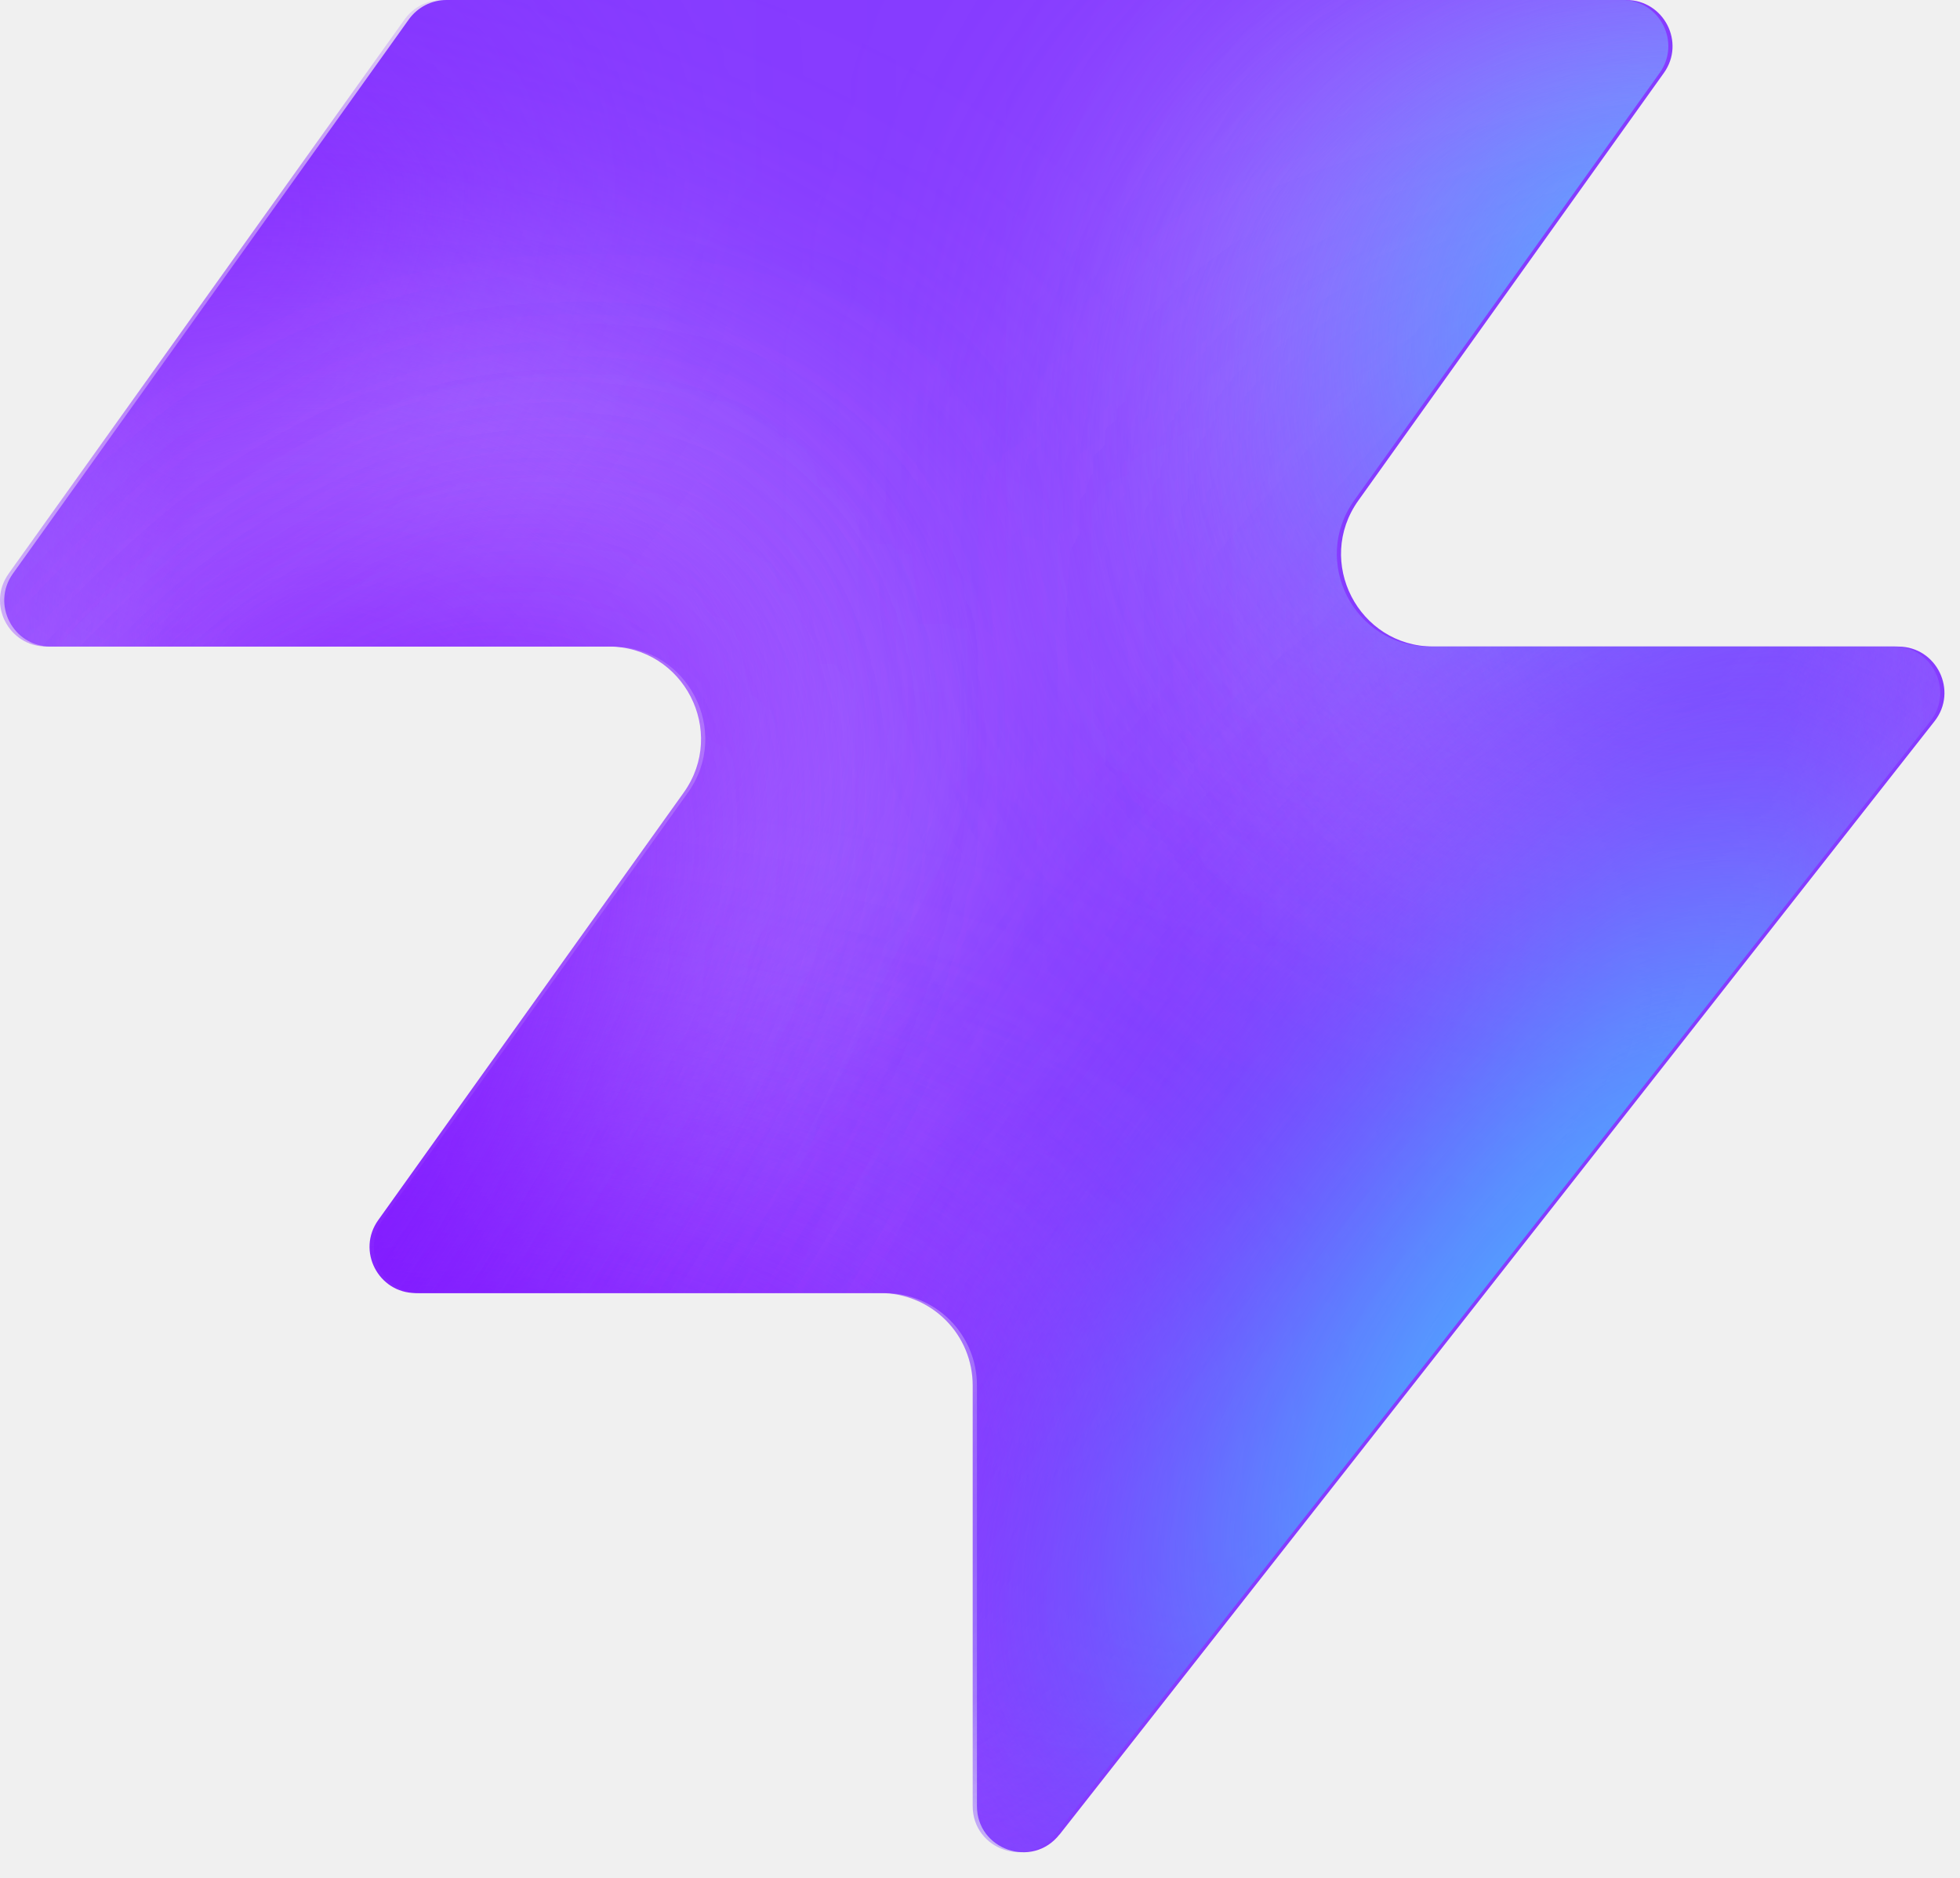
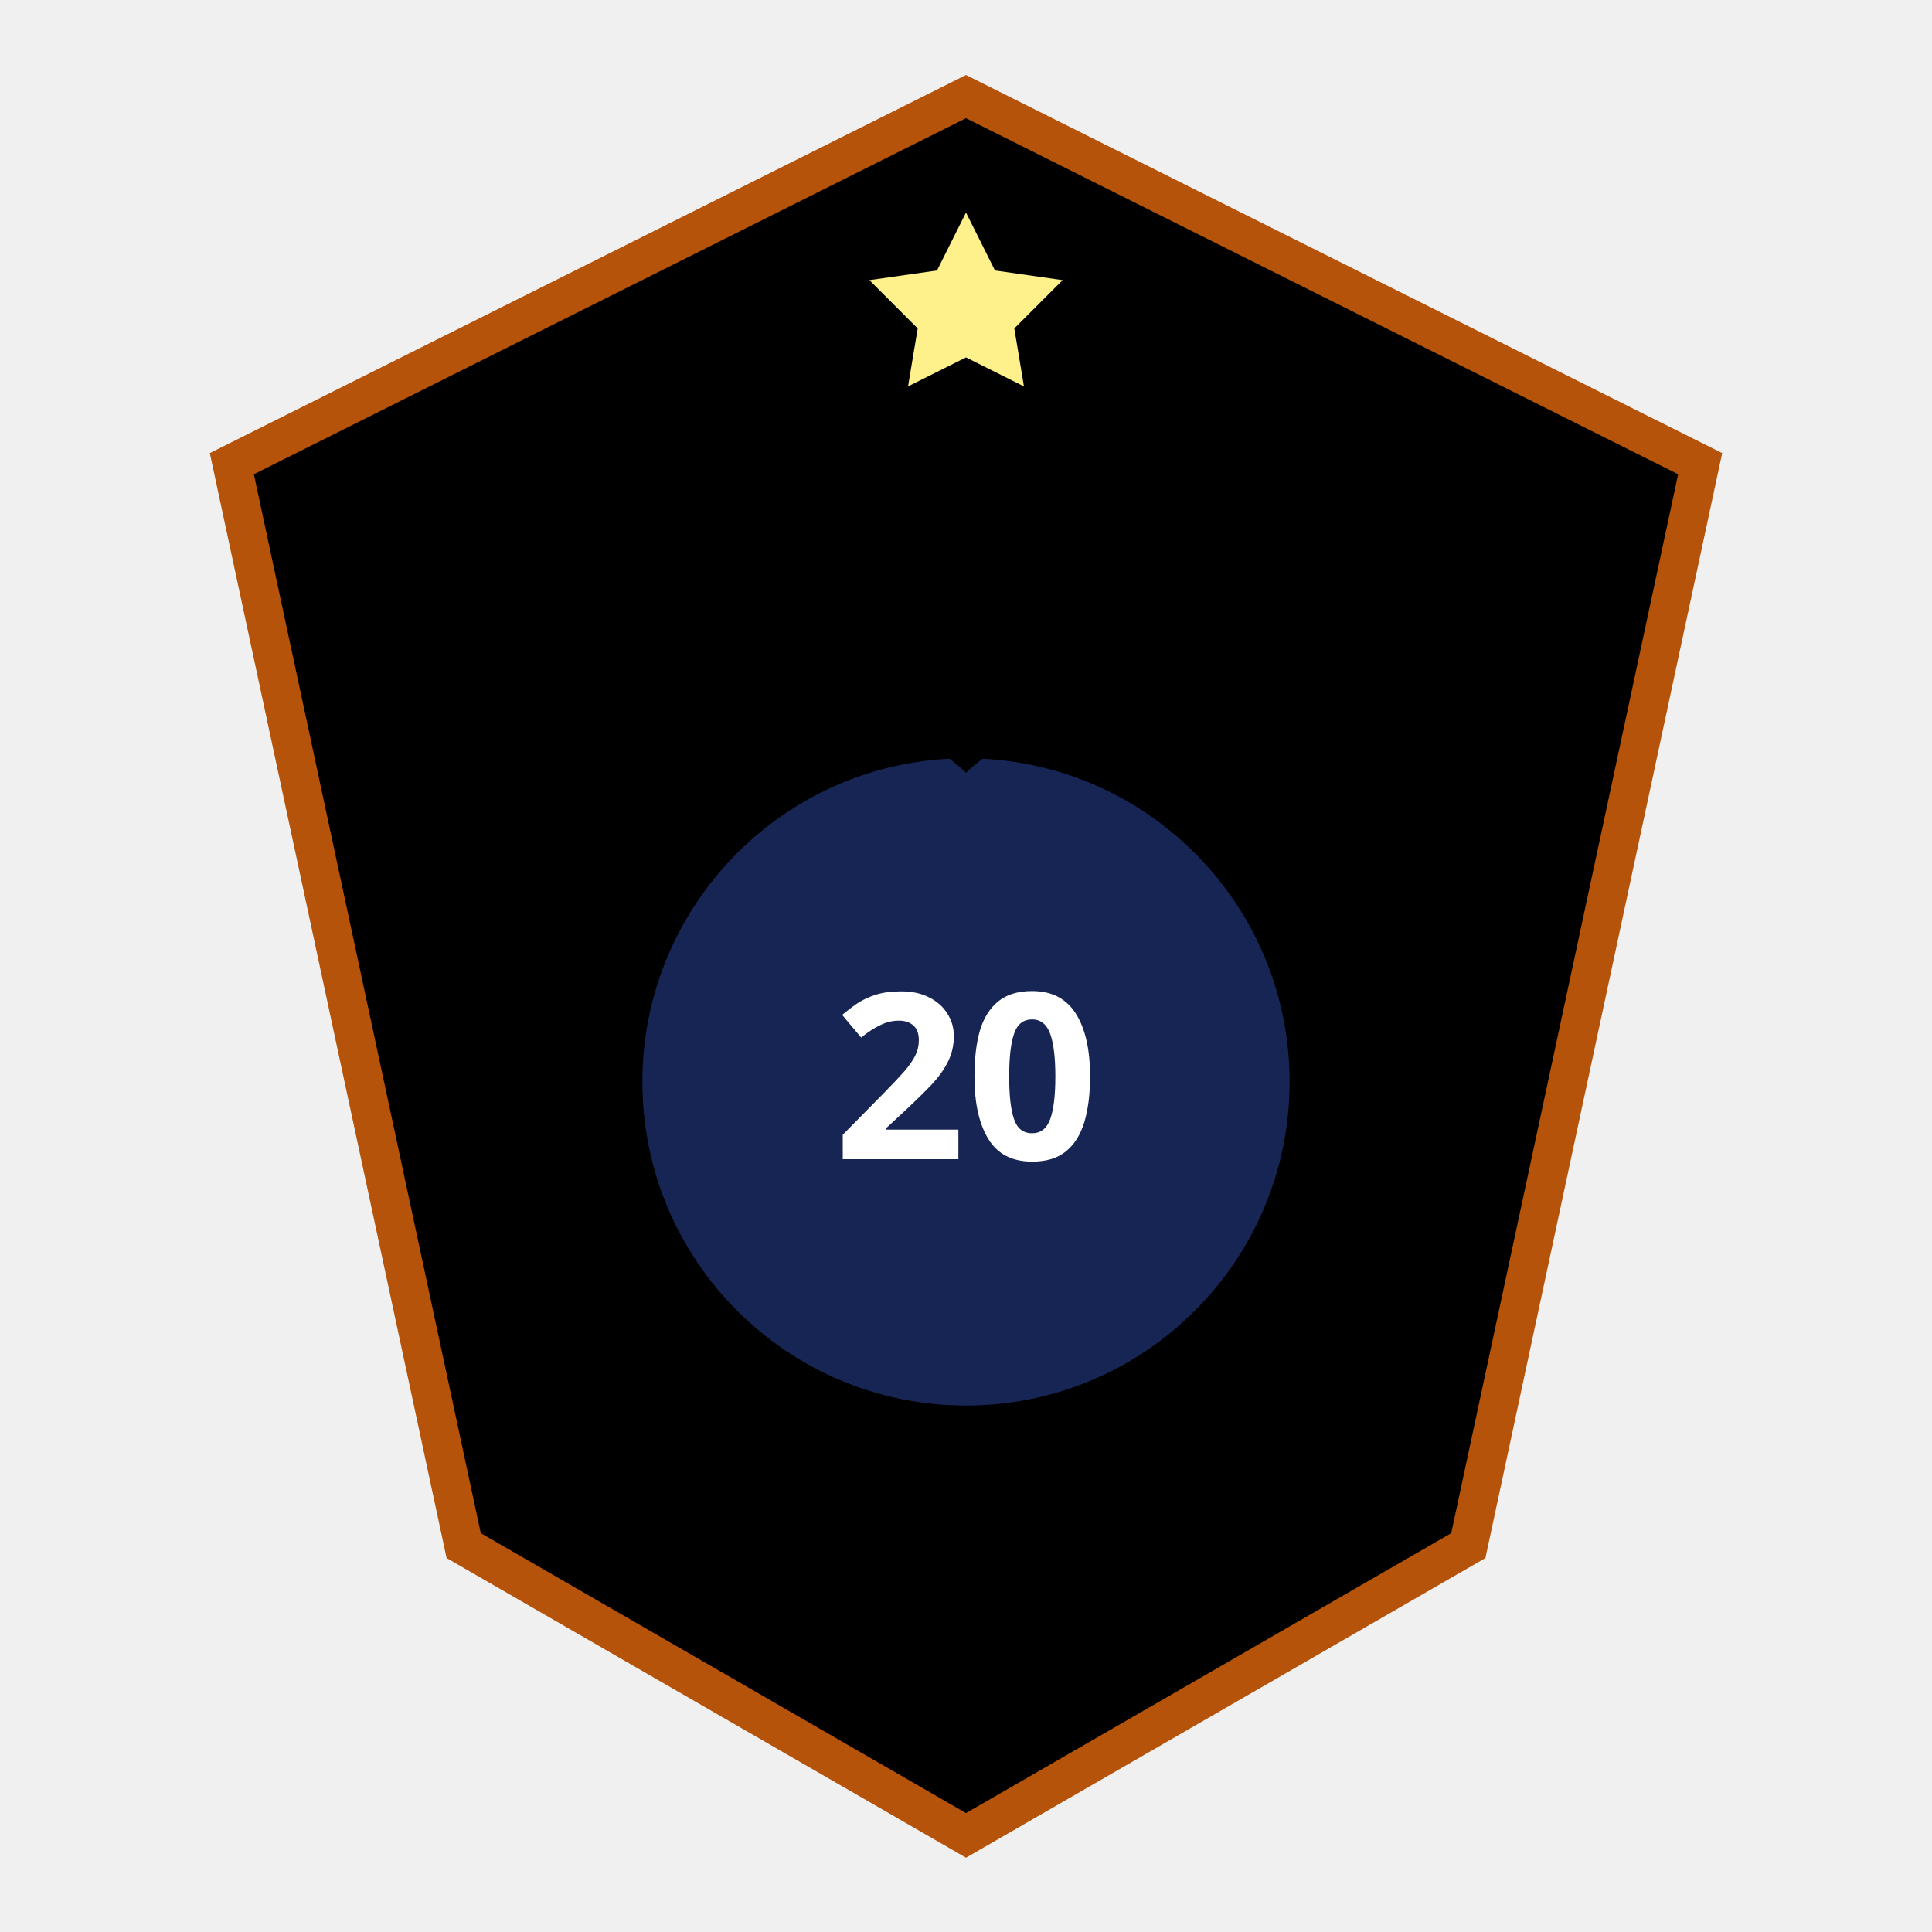
- <svg xmlns="http://www.w3.org/2000/svg" width="48" height="46" fill="none" viewBox="0 0 48 46">
-   <path fill="#863bff" d="M25.946 44.938c-.664.845-2.021.375-2.021-.698V33.937a2.26 2.26 0 0 0-2.262-2.262H10.287c-.92 0-1.456-1.04-.92-1.788l7.48-10.471c1.07-1.497 0-3.578-1.842-3.578H1.237c-.92 0-1.456-1.04-.92-1.788L10.013.474c.214-.297.556-.474.92-.474h28.894c.92 0 1.456 1.04.92 1.788l-7.48 10.471c-1.07 1.498 0 3.579 1.842 3.579h11.377c.943 0 1.473 1.088.89 1.83L25.947 44.94z" style="fill:#863bff;fill:color(display-p3 .525 .23 1);fill-opacity:1" />
-   <mask id="a" width="48" height="46" x="0" y="0" maskUnits="userSpaceOnUse" style="mask-type:alpha">
-     <path fill="#000" d="M25.842 44.938c-.664.844-2.021.375-2.021-.698V33.937a2.26 2.26 0 0 0-2.262-2.262H10.183c-.92 0-1.456-1.04-.92-1.788l7.48-10.471c1.07-1.498 0-3.579-1.842-3.579H1.133c-.92 0-1.456-1.04-.92-1.787L9.91.473c.214-.297.556-.474.92-.474h28.894c.92 0 1.456 1.04.92 1.788l-7.48 10.471c-1.07 1.498 0 3.578 1.842 3.578h11.377c.943 0 1.473 1.088.89 1.832L25.843 44.94z" style="fill:#000;fill-opacity:1" />
-   </mask>
-   <g mask="url(#a)">
-     <g filter="url(#b)">
-       <ellipse cx="5.508" cy="14.704" fill="#ede6ff" rx="5.508" ry="14.704" style="fill:#ede6ff;fill:color(display-p3 .927 .903 1);fill-opacity:1" transform="matrix(.00324 1 1 -.00324 -4.47 31.516)" />
-     </g>
-     <g filter="url(#c)">
-       <ellipse cx="10.399" cy="29.851" fill="#ede6ff" rx="10.399" ry="29.851" style="fill:#ede6ff;fill:color(display-p3 .927 .903 1);fill-opacity:1" transform="matrix(.00324 1 1 -.00324 -39.328 7.883)" />
-     </g>
-     <g filter="url(#d)">
-       <ellipse cx="5.508" cy="30.487" fill="#7e14ff" rx="5.508" ry="30.487" style="fill:#7e14ff;fill:color(display-p3 .492 .077 1);fill-opacity:1" transform="rotate(89.814 -25.913 -14.639)scale(1 -1)" />
-     </g>
-     <g filter="url(#e)">
-       <ellipse cx="5.508" cy="30.599" fill="#7e14ff" rx="5.508" ry="30.599" style="fill:#7e14ff;fill:color(display-p3 .492 .077 1);fill-opacity:1" transform="rotate(89.814 -32.644 -3.334)scale(1 -1)" />
-     </g>
-     <g filter="url(#f)">
-       <ellipse cx="5.508" cy="30.599" fill="#7e14ff" rx="5.508" ry="30.599" style="fill:#7e14ff;fill:color(display-p3 .492 .077 1);fill-opacity:1" transform="matrix(.00324 1 1 -.00324 -34.34 30.47)" />
-     </g>
-     <g filter="url(#g)">
-       <ellipse cx="14.072" cy="22.078" fill="#ede6ff" rx="14.072" ry="22.078" style="fill:#ede6ff;fill:color(display-p3 .927 .903 1);fill-opacity:1" transform="rotate(93.35 24.506 48.493)scale(-1 1)" />
-     </g>
-     <g filter="url(#h)">
-       <ellipse cx="3.47" cy="21.501" fill="#7e14ff" rx="3.47" ry="21.501" style="fill:#7e14ff;fill:color(display-p3 .492 .077 1);fill-opacity:1" transform="rotate(89.009 28.708 47.59)scale(-1 1)" />
-     </g>
-     <g filter="url(#i)">
-       <ellipse cx="3.47" cy="21.501" fill="#7e14ff" rx="3.47" ry="21.501" style="fill:#7e14ff;fill:color(display-p3 .492 .077 1);fill-opacity:1" transform="rotate(89.009 28.708 47.59)scale(-1 1)" />
-     </g>
-     <g filter="url(#j)">
-       <ellipse cx=".387" cy="8.972" fill="#7e14ff" rx="4.407" ry="29.108" style="fill:#7e14ff;fill:color(display-p3 .492 .077 1);fill-opacity:1" transform="rotate(39.51 .387 8.972)" />
-     </g>
-     <g filter="url(#k)">
-       <ellipse cx="47.523" cy="-6.092" fill="#7e14ff" rx="4.407" ry="29.108" style="fill:#7e14ff;fill:color(display-p3 .492 .077 1);fill-opacity:1" transform="rotate(37.892 47.523 -6.092)" />
-     </g>
-     <g filter="url(#l)">
-       <ellipse cx="41.412" cy="6.333" fill="#47bfff" rx="5.971" ry="9.665" style="fill:#47bfff;fill:color(display-p3 .28 .748 1);fill-opacity:1" transform="rotate(37.892 41.412 6.333)" />
-     </g>
-     <g filter="url(#m)">
-       <ellipse cx="-1.879" cy="38.332" fill="#7e14ff" rx="4.407" ry="29.108" style="fill:#7e14ff;fill:color(display-p3 .492 .077 1);fill-opacity:1" transform="rotate(37.892 -1.88 38.332)" />
-     </g>
-     <g filter="url(#n)">
-       <ellipse cx="-1.879" cy="38.332" fill="#7e14ff" rx="4.407" ry="29.108" style="fill:#7e14ff;fill:color(display-p3 .492 .077 1);fill-opacity:1" transform="rotate(37.892 -1.88 38.332)" />
-     </g>
-     <g filter="url(#o)">
-       <ellipse cx="35.651" cy="29.907" fill="#7e14ff" rx="4.407" ry="29.108" style="fill:#7e14ff;fill:color(display-p3 .492 .077 1);fill-opacity:1" transform="rotate(37.892 35.651 29.907)" />
-     </g>
-     <g filter="url(#p)">
-       <ellipse cx="38.418" cy="32.4" fill="#47bfff" rx="5.971" ry="15.297" style="fill:#47bfff;fill:color(display-p3 .28 .748 1);fill-opacity:1" transform="rotate(37.892 38.418 32.4)" />
-     </g>
-   </g>
+ <svg xmlns="http://www.w3.org/2000/svg" viewBox="0 0 100 100">
  <defs>
-     <filter id="b" width="60.045" height="41.654" x="-19.77" y="16.149" color-interpolation-filters="sRGB" filterUnits="userSpaceOnUse">
-       <feFlood flood-opacity="0" result="BackgroundImageFix" />
-       <feBlend in="SourceGraphic" in2="BackgroundImageFix" result="shape" />
-       <feGaussianBlur result="effect1_foregroundBlur_2002_17158" stdDeviation="7.659" />
-     </filter>
-     <filter id="c" width="90.34" height="51.437" x="-54.613" y="-7.533" color-interpolation-filters="sRGB" filterUnits="userSpaceOnUse">
-       <feFlood flood-opacity="0" result="BackgroundImageFix" />
-       <feBlend in="SourceGraphic" in2="BackgroundImageFix" result="shape" />
-       <feGaussianBlur result="effect1_foregroundBlur_2002_17158" stdDeviation="7.659" />
-     </filter>
-     <filter id="d" width="79.355" height="29.4" x="-49.64" y="2.03" color-interpolation-filters="sRGB" filterUnits="userSpaceOnUse">
-       <feFlood flood-opacity="0" result="BackgroundImageFix" />
-       <feBlend in="SourceGraphic" in2="BackgroundImageFix" result="shape" />
-       <feGaussianBlur result="effect1_foregroundBlur_2002_17158" stdDeviation="4.596" />
-     </filter>
-     <filter id="e" width="79.579" height="29.4" x="-45.045" y="20.029" color-interpolation-filters="sRGB" filterUnits="userSpaceOnUse">
-       <feFlood flood-opacity="0" result="BackgroundImageFix" />
-       <feBlend in="SourceGraphic" in2="BackgroundImageFix" result="shape" />
-       <feGaussianBlur result="effect1_foregroundBlur_2002_17158" stdDeviation="4.596" />
-     </filter>
-     <filter id="f" width="79.579" height="29.4" x="-43.513" y="21.178" color-interpolation-filters="sRGB" filterUnits="userSpaceOnUse">
-       <feFlood flood-opacity="0" result="BackgroundImageFix" />
-       <feBlend in="SourceGraphic" in2="BackgroundImageFix" result="shape" />
-       <feGaussianBlur result="effect1_foregroundBlur_2002_17158" stdDeviation="4.596" />
-     </filter>
-     <filter id="g" width="74.749" height="58.852" x="15.756" y="-17.901" color-interpolation-filters="sRGB" filterUnits="userSpaceOnUse">
-       <feFlood flood-opacity="0" result="BackgroundImageFix" />
-       <feBlend in="SourceGraphic" in2="BackgroundImageFix" result="shape" />
-       <feGaussianBlur result="effect1_foregroundBlur_2002_17158" stdDeviation="7.659" />
-     </filter>
-     <filter id="h" width="61.377" height="25.362" x="23.548" y="2.284" color-interpolation-filters="sRGB" filterUnits="userSpaceOnUse">
-       <feFlood flood-opacity="0" result="BackgroundImageFix" />
-       <feBlend in="SourceGraphic" in2="BackgroundImageFix" result="shape" />
-       <feGaussianBlur result="effect1_foregroundBlur_2002_17158" stdDeviation="4.596" />
-     </filter>
-     <filter id="i" width="61.377" height="25.362" x="23.548" y="2.284" color-interpolation-filters="sRGB" filterUnits="userSpaceOnUse">
-       <feFlood flood-opacity="0" result="BackgroundImageFix" />
-       <feBlend in="SourceGraphic" in2="BackgroundImageFix" result="shape" />
-       <feGaussianBlur result="effect1_foregroundBlur_2002_17158" stdDeviation="4.596" />
-     </filter>
-     <filter id="j" width="56.045" height="63.649" x="-27.636" y="-22.853" color-interpolation-filters="sRGB" filterUnits="userSpaceOnUse">
-       <feFlood flood-opacity="0" result="BackgroundImageFix" />
-       <feBlend in="SourceGraphic" in2="BackgroundImageFix" result="shape" />
-       <feGaussianBlur result="effect1_foregroundBlur_2002_17158" stdDeviation="4.596" />
-     </filter>
-     <filter id="k" width="54.814" height="64.646" x="20.116" y="-38.415" color-interpolation-filters="sRGB" filterUnits="userSpaceOnUse">
-       <feFlood flood-opacity="0" result="BackgroundImageFix" />
-       <feBlend in="SourceGraphic" in2="BackgroundImageFix" result="shape" />
-       <feGaussianBlur result="effect1_foregroundBlur_2002_17158" stdDeviation="4.596" />
-     </filter>
-     <filter id="l" width="33.541" height="35.313" x="24.641" y="-11.323" color-interpolation-filters="sRGB" filterUnits="userSpaceOnUse">
-       <feFlood flood-opacity="0" result="BackgroundImageFix" />
-       <feBlend in="SourceGraphic" in2="BackgroundImageFix" result="shape" />
-       <feGaussianBlur result="effect1_foregroundBlur_2002_17158" stdDeviation="4.596" />
-     </filter>
-     <filter id="m" width="54.814" height="64.646" x="-29.286" y="6.009" color-interpolation-filters="sRGB" filterUnits="userSpaceOnUse">
-       <feFlood flood-opacity="0" result="BackgroundImageFix" />
-       <feBlend in="SourceGraphic" in2="BackgroundImageFix" result="shape" />
-       <feGaussianBlur result="effect1_foregroundBlur_2002_17158" stdDeviation="4.596" />
-     </filter>
-     <filter id="n" width="54.814" height="64.646" x="-29.286" y="6.009" color-interpolation-filters="sRGB" filterUnits="userSpaceOnUse">
-       <feFlood flood-opacity="0" result="BackgroundImageFix" />
-       <feBlend in="SourceGraphic" in2="BackgroundImageFix" result="shape" />
-       <feGaussianBlur result="effect1_foregroundBlur_2002_17158" stdDeviation="4.596" />
-     </filter>
-     <filter id="o" width="54.814" height="64.646" x="8.244" y="-2.416" color-interpolation-filters="sRGB" filterUnits="userSpaceOnUse">
-       <feFlood flood-opacity="0" result="BackgroundImageFix" />
-       <feBlend in="SourceGraphic" in2="BackgroundImageFix" result="shape" />
-       <feGaussianBlur result="effect1_foregroundBlur_2002_17158" stdDeviation="4.596" />
-     </filter>
-     <filter id="p" width="39.409" height="43.623" x="18.713" y="10.588" color-interpolation-filters="sRGB" filterUnits="userSpaceOnUse">
-       <feFlood flood-opacity="0" result="BackgroundImageFix" />
-       <feBlend in="SourceGraphic" in2="BackgroundImageFix" result="shape" />
-       <feGaussianBlur result="effect1_foregroundBlur_2002_17158" stdDeviation="4.596" />
-     </filter>
+     <linearGradient id="smkn20-navy" x1="50" y1="4" x2="50" y2="96" gradientUnits="userSpaceOnUse">
+       <stop offset="0%" stopColor="#1e3a8a" />
+       <stop offset="100%" stopColor="#0f2347" />
+     </linearGradient>
+     <linearGradient id="smkn20-gold" x1="20" y1="20" x2="80" y2="80" gradientUnits="userSpaceOnUse">
+       <stop offset="0%" stopColor="#fbbf24" />
+       <stop offset="100%" stopColor="#d97706" />
+     </linearGradient>
+     <linearGradient id="smkn20-flame" x1="50" y1="20" x2="50" y2="40" gradientUnits="userSpaceOnUse">
+       <stop offset="0%" stopColor="#ef4444" />
+       <stop offset="50%" stopColor="#f59e0b" />
+       <stop offset="100%" stopColor="#fbbf24" />
+     </linearGradient>
  </defs>
+   <path d="M50 5 L88 24 L76 80 L50 95 L24 80 L12 24 Z" fill="url(#smkn20-gold)" stroke="#b45309" stroke-width="2" />
+   <path d="M50 9 L83 26 L72 76 L50 90 L28 76 L17 26 Z" fill="url(#smkn20-navy)" />
+   <circle cx="50" cy="56" r="18" fill="#172554" stroke="url(#smkn20-gold)" stroke-width="2.5" />
+   <text x="50" y="60" text-anchor="middle" fill="#ffffff" font-family="system-ui, sans-serif" font-size="12" font-weight="900">20</text>
+   <path d="M50 17 C54 24 57 28 55 35 C53 38 51 39 50 40 C49 39 47 38 45 35 C43 28 46 24 50 17 Z" fill="url(#smkn20-flame)" />
+   <polygon points="50,11 51.5,14 55,14.5 52.5,17 53,20 50,18.5 47,20 47.5,17 45,14.5 48.5,14" fill="#fef08a" />
</svg>
